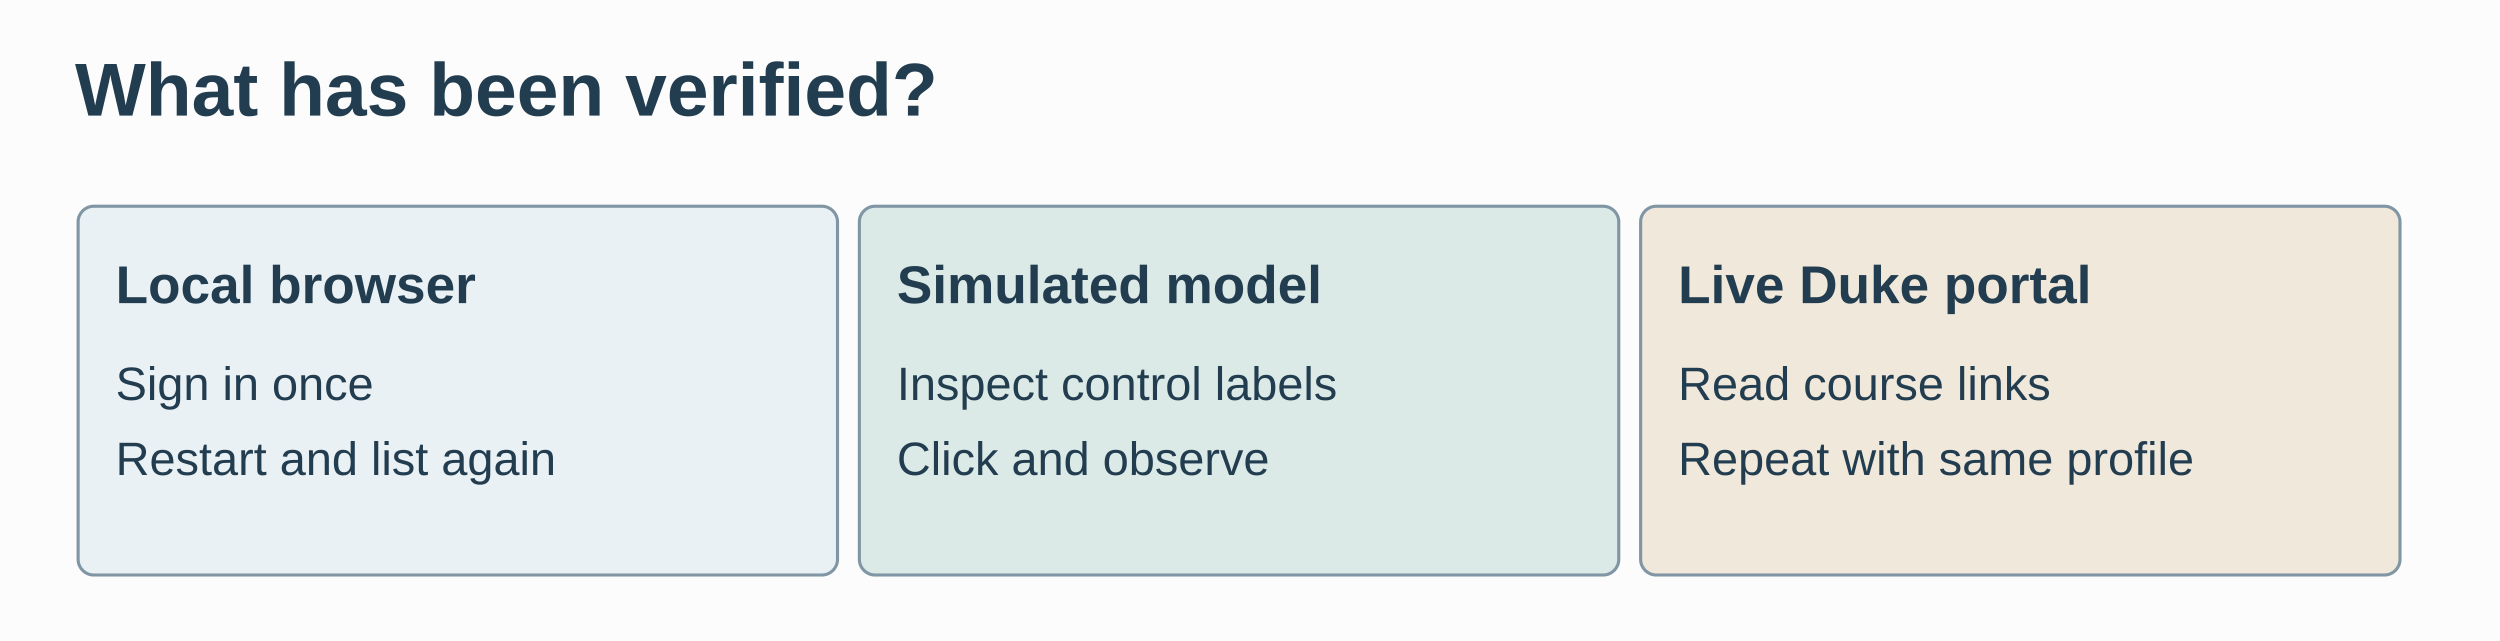
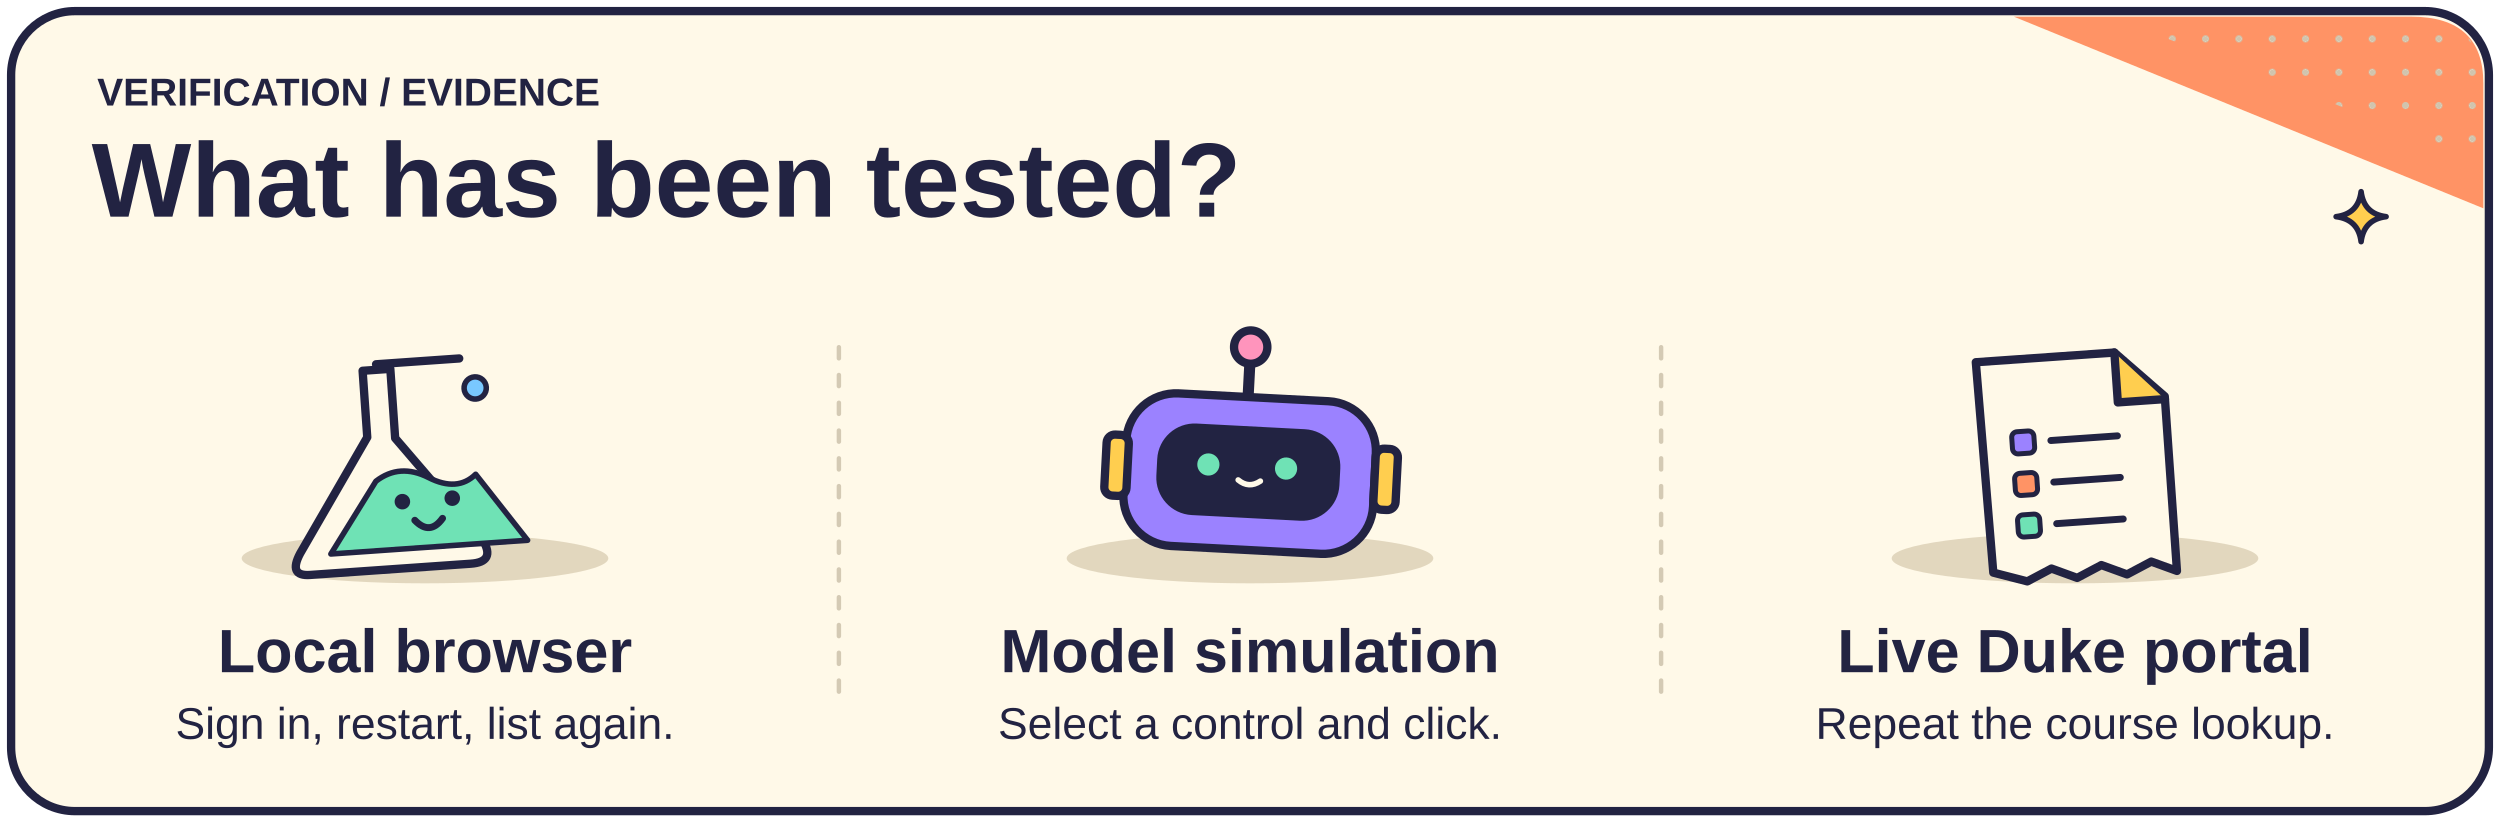
- <svg xmlns="http://www.w3.org/2000/svg" viewBox="0 0 800 205" role="img" aria-labelledby="title">
+ <svg xmlns="http://www.w3.org/2000/svg" viewBox="0 0 900 296" role="img" aria-labelledby="title">
  <defs>
-     <marker id="tip" viewBox="0 0 8 8" refX="7" refY="4" markerWidth="7" markerHeight="7" orient="auto">
-       <path d="M0 0 L8 4 L0 8 Z" fill="#26756e" />
+     <marker id="arrow" viewBox="0 0 10 10" refX="8" refY="5" markerWidth="4" markerHeight="4" orient="auto">
+       <path d="M1 1L9 5L1 9Z" fill="#222342" />
    </marker>
+     <pattern id="dots" width="12" height="12" patternUnits="userSpaceOnUse">
+       <circle cx="2" cy="2" r="1.3" fill="#d0c4ae" />
+     </pattern>
  </defs>
-   <rect width="800" height="205" fill="#fbfcfb" />
-   <text x="24" y="37" font-family="Arial, Helvetica, sans-serif" font-size="24" font-weight="700" fill="#233d50">What has been verified?</text>
-   <rect x="25" y="66" width="243" height="118" rx="5" fill="#eaf1f4" stroke="#8096a4" />
-   <text x="37" y="97" font-family="Arial, Helvetica, sans-serif" font-size="17" font-weight="700" fill="#233d50">Local browser</text>
-   <text x="37" y="128" font-family="Arial, Helvetica, sans-serif" font-size="15" font-weight="400" fill="#233d50">Sign in once</text>
-   <text x="37" y="152" font-family="Arial, Helvetica, sans-serif" font-size="15" font-weight="400" fill="#233d50">Restart and list again</text>
-   <rect x="275" y="66" width="243" height="118" rx="5" fill="#dceae7" stroke="#8096a4" />
-   <text x="287" y="97" font-family="Arial, Helvetica, sans-serif" font-size="17" font-weight="700" fill="#233d50">Simulated model</text>
-   <text x="287" y="128" font-family="Arial, Helvetica, sans-serif" font-size="15" font-weight="400" fill="#233d50">Inspect control labels</text>
-   <text x="287" y="152" font-family="Arial, Helvetica, sans-serif" font-size="15" font-weight="400" fill="#233d50">Click and observe</text>
-   <rect x="525" y="66" width="243" height="118" rx="5" fill="#f0e8da" stroke="#8096a4" />
-   <text x="537" y="97" font-family="Arial, Helvetica, sans-serif" font-size="17" font-weight="700" fill="#233d50">Live Duke portal</text>
-   <text x="537" y="128" font-family="Arial, Helvetica, sans-serif" font-size="15" font-weight="400" fill="#233d50">Read course links</text>
-   <text x="537" y="152" font-family="Arial, Helvetica, sans-serif" font-size="15" font-weight="400" fill="#233d50">Repeat with same profile</text>
+   <rect x="4" y="4" width="892" height="288" rx="23" fill="#fff9e8" stroke="#222342" stroke-width="3" />
+   <path d="M725 6H868q26 0 26 24v45Z" fill="#ff9365" stroke="#222342" stroke-width="0" stroke-linecap="round" stroke-linejoin="round" />
+   <path d="M760 6h110q23 0 23 24v28Z" fill="url(#dots)" stroke="#222342" stroke-width="0" stroke-linecap="round" stroke-linejoin="round" />
+   <text x="35" y="38" text-anchor="start" font-family="Trebuchet MS, Arial, sans-serif" font-size="14" font-weight="800" fill="#222342">VERIFICATION  /  EVIDENCE</text>
+   <text x="33" y="78" text-anchor="start" font-family="Trebuchet MS, Arial, sans-serif" font-size="38" font-weight="800" fill="#222342">What has been tested?</text>
+   <g transform="translate(850 78) rotate(0) scale(1)">
+     <path d="M0 -9 Q1 -1 9 0 Q1 1 0 9 Q-1 1 -9 0 Q-1 -1 0 -9Z" fill="#ffce4f" stroke="#222342" stroke-width="2" stroke-linecap="round" stroke-linejoin="round" />
+   </g>
+   <g transform="translate(153 172) rotate(0) scale(1)">
+     <ellipse cx="0" cy="29" rx="66" ry="9" fill="#e2d7be" />
+     <g transform="translate(0 -4) rotate(-4) scale(1)">
+       <path d="M-15 -38h30 M-10 -36v25l29 39q4 8 -5 8h-58q-8 0 -3 -8l27 -40v-24Z" fill="#fff9e8" stroke="#222342" stroke-width="3" stroke-linecap="round" stroke-linejoin="round" />
+       <path d="M-18 4q9 -6 19 0t17 0l17 25h-71Z" fill="#6fe2b5" stroke="#222342" stroke-width="2" stroke-linecap="round" stroke-linejoin="round" />
+       <circle cx="-9" cy="12" r="2.8" fill="#222342" stroke="#222342" stroke-width="0" />
+       <circle cx="9" cy="12" r="2.8" fill="#222342" stroke="#222342" stroke-width="0" />
+       <path d="M-5 19q5 6 10 0" fill="none" stroke="#222342" stroke-width="2.5" stroke-linecap="round" stroke-linejoin="round" />
+       <circle cx="20" cy="-27" r="4" fill="#79c8ff" stroke="#222342" stroke-width="2" />
+     </g>
+     <text x="0" y="70" text-anchor="middle" font-family="Trebuchet MS, Arial, sans-serif" font-size="22" font-weight="800" fill="#222342">Local browser</text>
+     <text x="0" y="94" text-anchor="middle" font-family="Trebuchet MS, Arial, sans-serif" font-size="16" font-weight="500" fill="#222342">Sign in, restart, list again.</text>
+   </g>
+   <g transform="translate(450 172) rotate(0) scale(1)">
+     <ellipse cx="0" cy="29" rx="66" ry="9" fill="#e2d7be" />
+     <g transform="translate(0 -4) rotate(3) scale(1)">
+       <path d="M-2 -23V-40" fill="none" stroke="#222342" stroke-width="4" stroke-linecap="round" stroke-linejoin="round" />
+       <circle cx="-2" cy="-43" r="6" fill="#ff94bc" stroke="#222342" stroke-width="3" />
+       <rect x="-45" y="-25" width="90" height="55" rx="18" fill="#9b82ff" stroke="#222342" stroke-width="3" />
+       <rect x="-32" y="-13" width="63" height="30" rx="12" fill="#222342" stroke="#222342" stroke-width="3" />
+       <circle cx="-15" cy="0" r="4" fill="#6fe2b5" stroke="#222342" stroke-width="0" />
+       <circle cx="13" cy="0" r="4" fill="#6fe2b5" stroke="#222342" stroke-width="0" />
+       <path d="M-4 5q4 3 8 0" fill="none" stroke="#fff9e8" stroke-width="2" stroke-linecap="round" stroke-linejoin="round" />
+       <rect x="-52" y="-9" width="8" height="22" rx="3" fill="#ffce4f" stroke="#222342" stroke-width="3" />
+       <rect x="45" y="-9" width="8" height="22" rx="3" fill="#ffce4f" stroke="#222342" stroke-width="3" />
+     </g>
+     <text x="0" y="70" text-anchor="middle" font-family="Trebuchet MS, Arial, sans-serif" font-size="22" font-weight="800" fill="#222342">Model simulation</text>
+     <text x="0" y="94" text-anchor="middle" font-family="Trebuchet MS, Arial, sans-serif" font-size="16" font-weight="500" fill="#222342">Select a control and click.</text>
+   </g>
+   <g transform="translate(747 172) rotate(0) scale(1)">
+     <ellipse cx="0" cy="29" rx="66" ry="9" fill="#e2d7be" />
+     <g transform="translate(0 -4) rotate(-4) scale(1)">
+       <path d="M-33 -40h50l17 17v63l-9 -4 -9 4 -9 -4 -9 4 -9 -4 -9 4 -12 -4Z" fill="#fff9e8" stroke="#222342" stroke-width="3" stroke-linecap="round" stroke-linejoin="round" />
+       <path d="M17 -40v18h17" fill="#ffce4f" stroke="#222342" stroke-width="3" stroke-linecap="round" stroke-linejoin="round" />
+       <rect x="-22" y="-14" width="8" height="8" rx="2" fill="#9b82ff" stroke="#222342" stroke-width="1.8" />
+       <path d="M-8 -10h24" fill="none" stroke="#222342" stroke-width="2.5" stroke-linecap="round" stroke-linejoin="round" />
+       <rect x="-22" y="1" width="8" height="8" rx="2" fill="#ff9365" stroke="#222342" stroke-width="1.8" />
+       <path d="M-8 5h24" fill="none" stroke="#222342" stroke-width="2.5" stroke-linecap="round" stroke-linejoin="round" />
+       <rect x="-22" y="16" width="8" height="8" rx="2" fill="#6fe2b5" stroke="#222342" stroke-width="1.8" />
+       <path d="M-8 20h24" fill="none" stroke="#222342" stroke-width="2.5" stroke-linecap="round" stroke-linejoin="round" />
+     </g>
+     <text x="0" y="70" text-anchor="middle" font-family="Trebuchet MS, Arial, sans-serif" font-size="22" font-weight="800" fill="#222342">Live Duke portal</text>
+     <text x="0" y="94" text-anchor="middle" font-family="Trebuchet MS, Arial, sans-serif" font-size="16" font-weight="500" fill="#222342">Repeat the course lookup.</text>
+   </g>
+   <path d="M302 125v125 M598 125v125" fill="none" stroke="#d4cab4" stroke-width="1.6" stroke-linecap="round" stroke-linejoin="round" stroke-dasharray="4 6" />
</svg>
